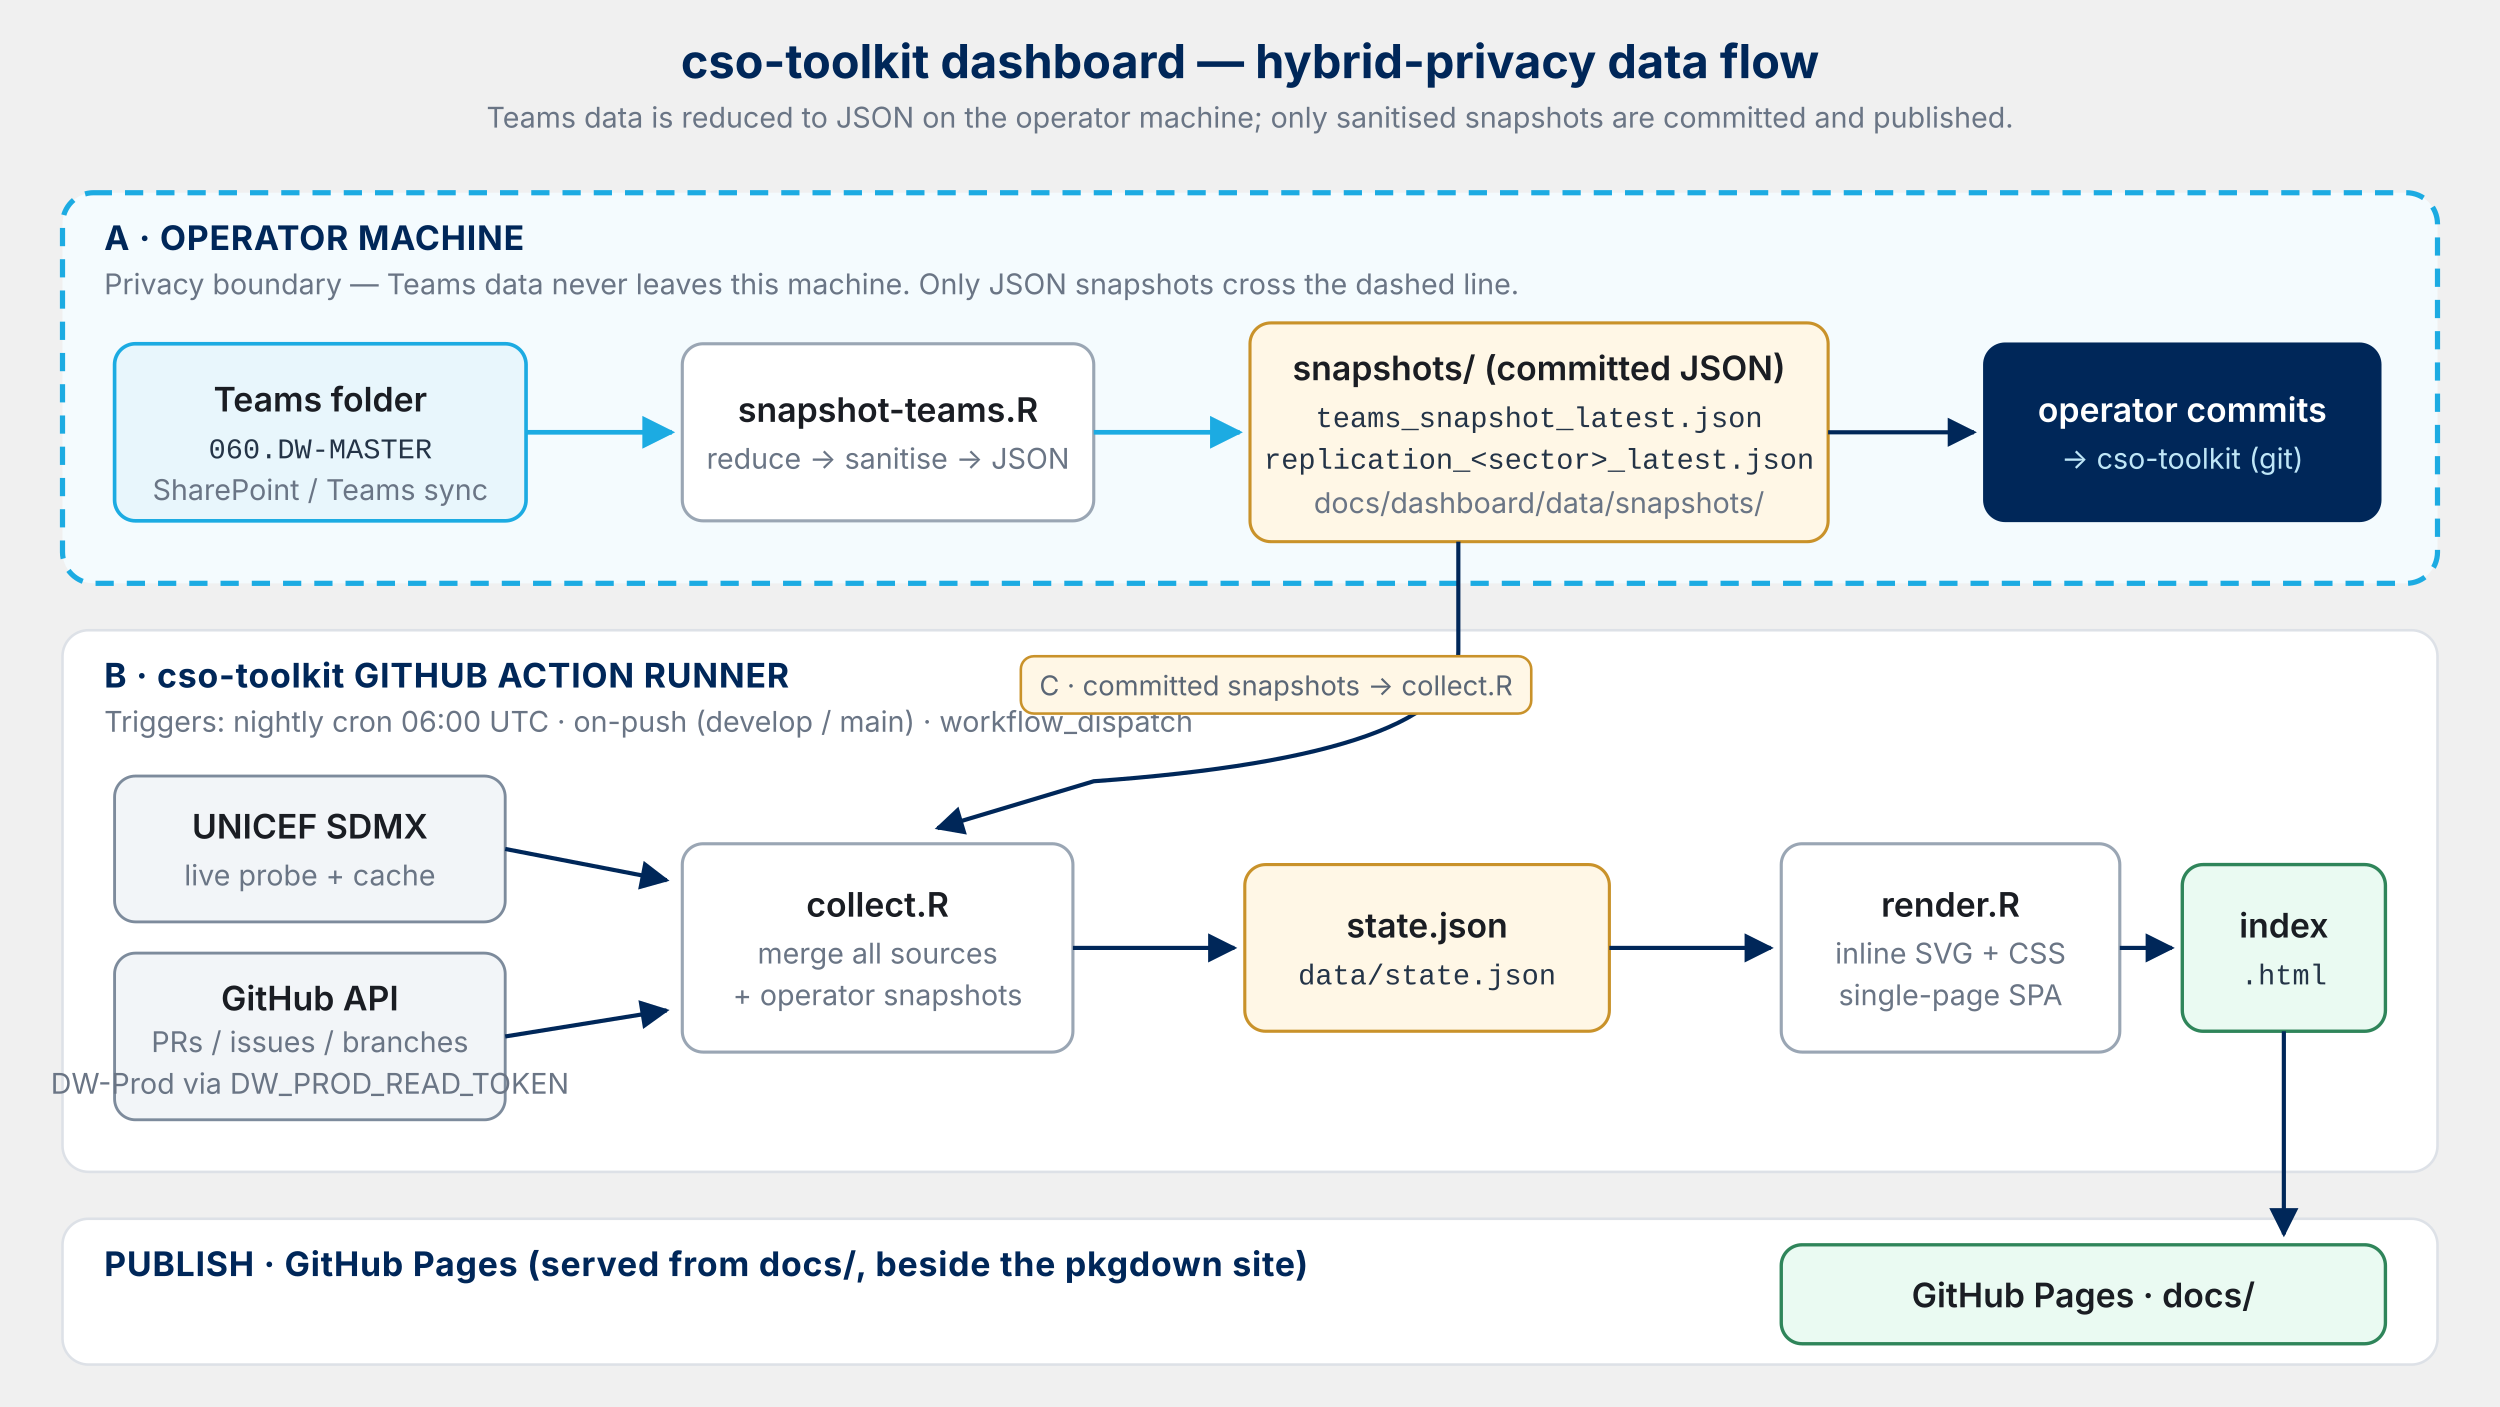
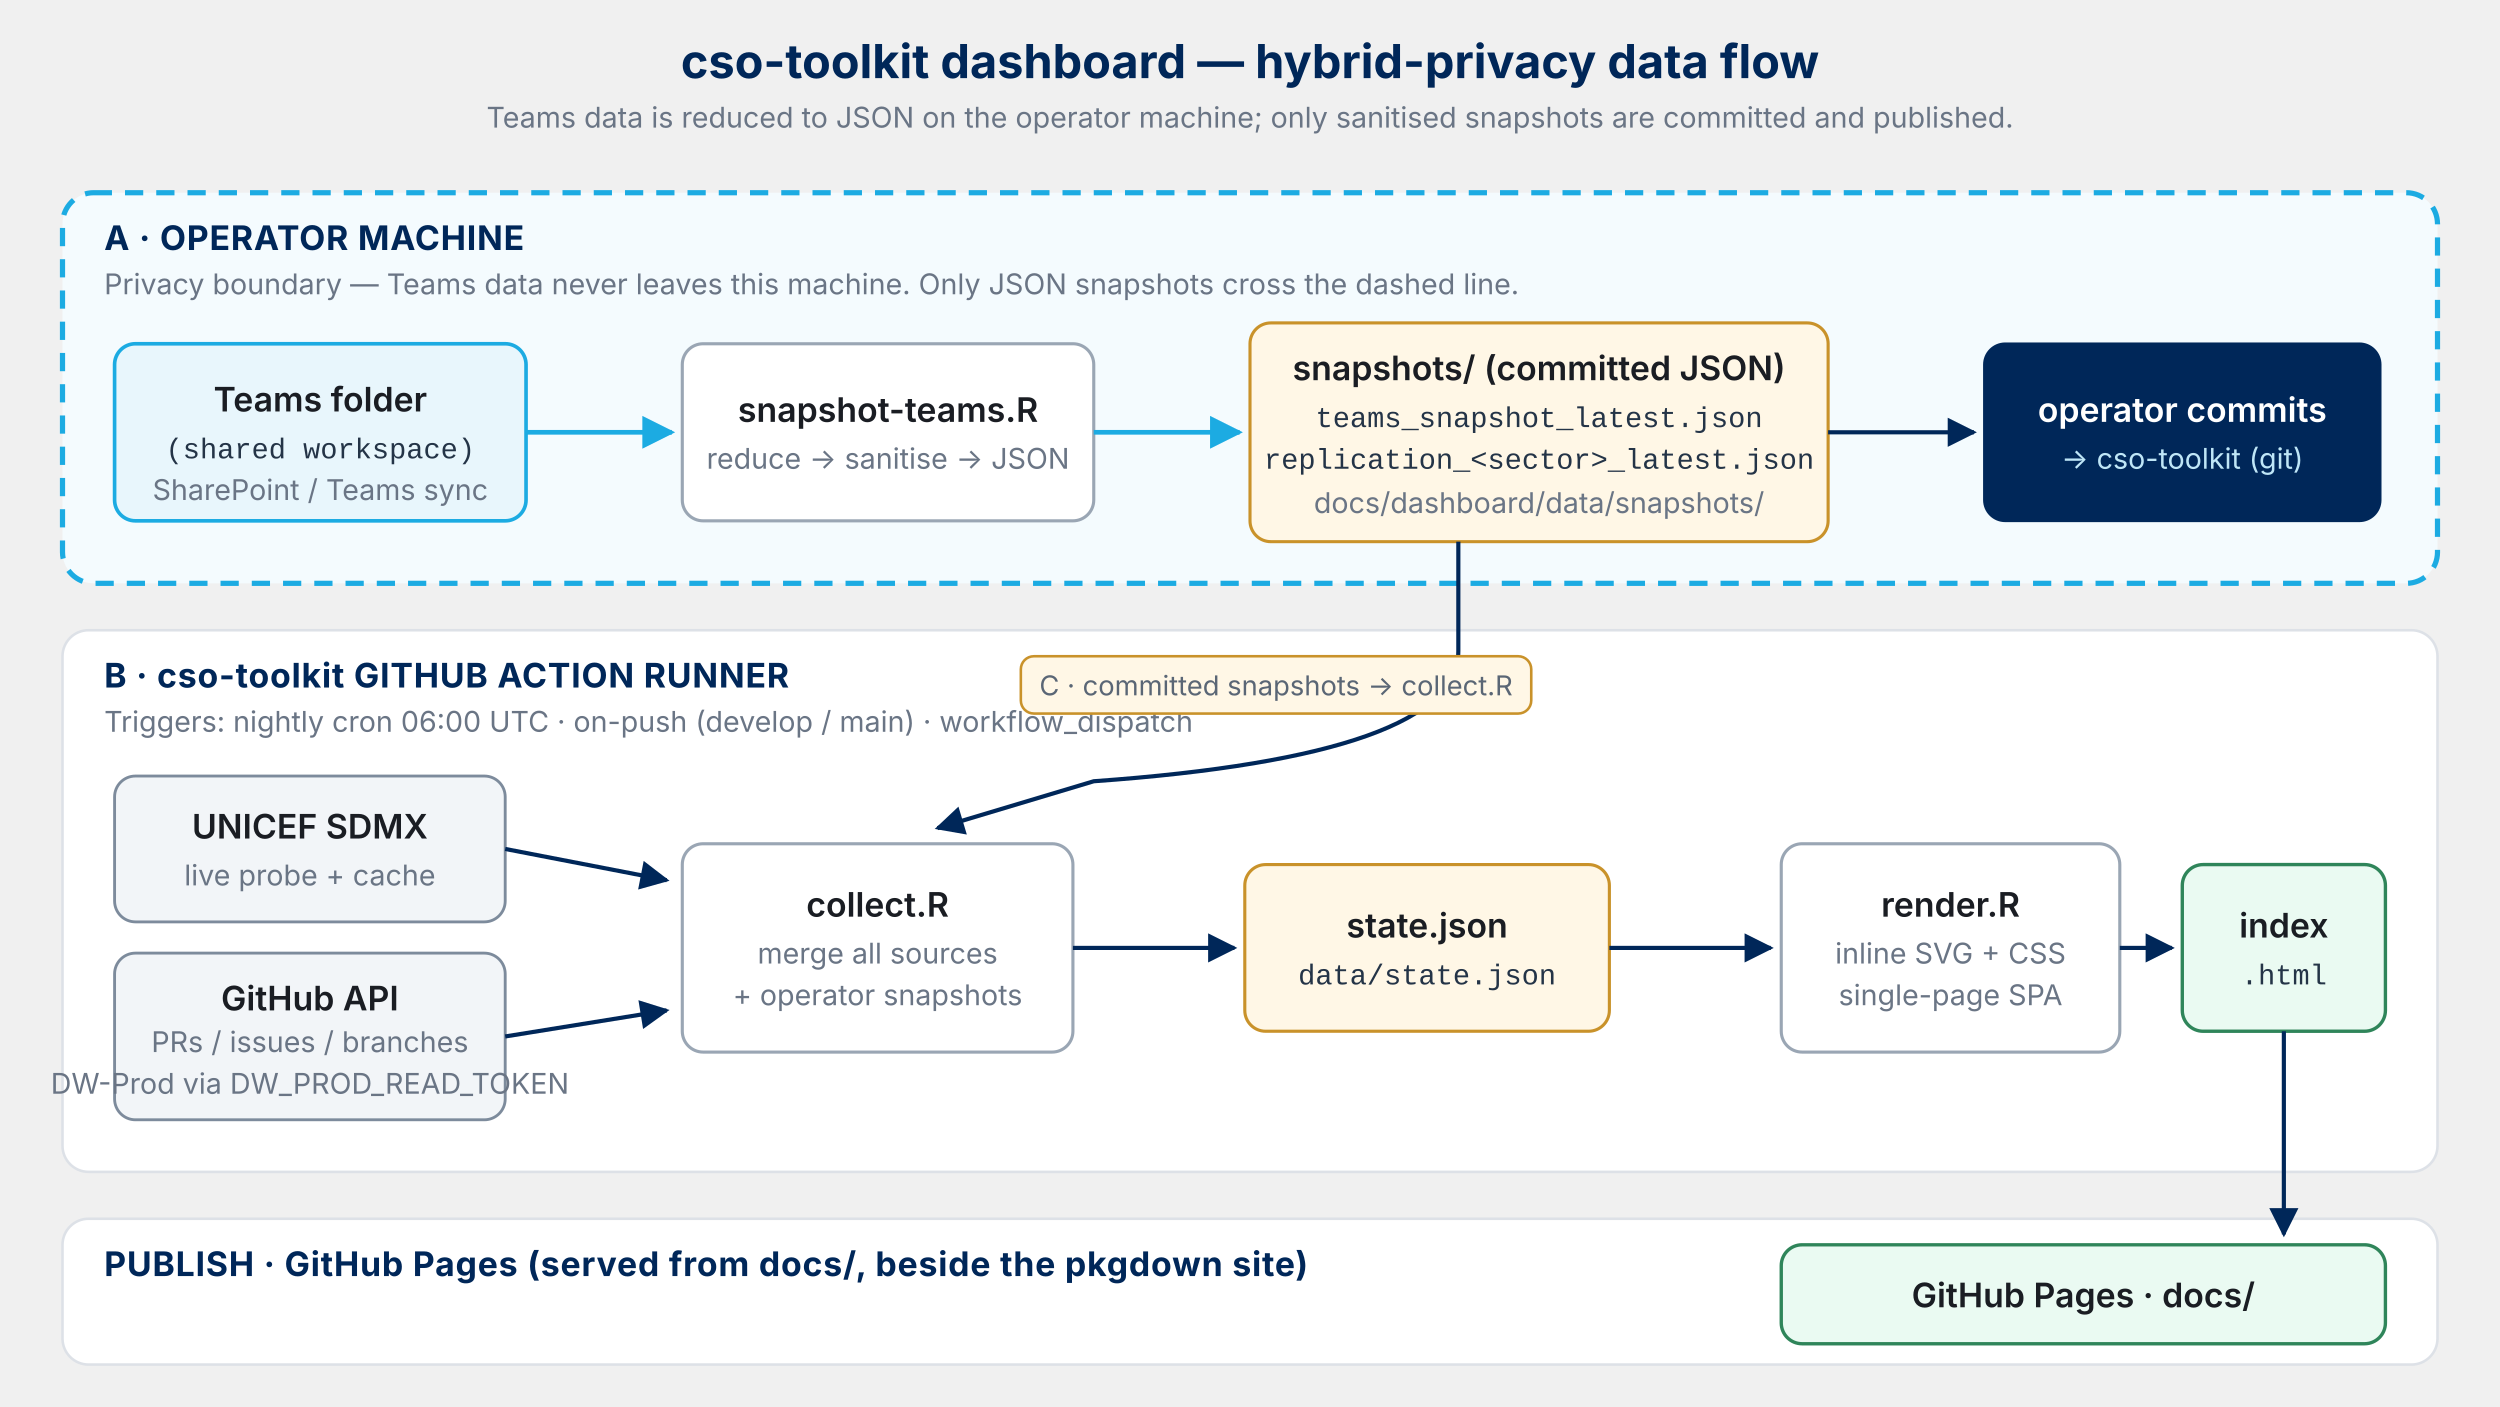
<svg xmlns="http://www.w3.org/2000/svg" viewBox="0 0 960 540" font-family="-apple-system, BlinkMacSystemFont, 'Segoe UI', system-ui, sans-serif" role="img" aria-labelledby="dfd-title dfd-desc">
  <defs>
    <marker id="dfd-arrow" viewBox="0 0 10 10" refX="9" refY="5" markerWidth="7" markerHeight="7" orient="auto-start-reverse">
      <path d="M0,0 L10,5 L0,10 z" fill="#002759" />
    </marker>
    <marker id="dfd-arrow-cyan" viewBox="0 0 10 10" refX="9" refY="5" markerWidth="7" markerHeight="7" orient="auto-start-reverse">
      <path d="M0,0 L10,5 L0,10 z" fill="#1CABE2" />
    </marker>
  </defs>
  <style>
    .lane    { fill:#ffffff; stroke:#dde1e7; stroke-width:1; rx:10; }
    .box     { fill:#ffffff; stroke:#9aa6b4; stroke-width:1.2; rx:8; }
    .box-cyan{ fill:#e8f6fc; stroke:#1CABE2; stroke-width:1.4; rx:8; }
    .box-navy{ fill:#002759; stroke:#002759; rx:8; }
    .box-src { fill:#f2f5f8; stroke:#7d8b9c; stroke-width:1.1; rx:8; }
    .box-data{ fill:#fff7e6; stroke:#c9922a; stroke-width:1.2; rx:8; }
    .box-out { fill:#eafaf2; stroke:#2f855a; stroke-width:1.3; rx:8; }
    .t       { font-size:13px; fill:#1a1d23; }
    .t-bold  { font-size:13px; fill:#1a1d23; font-weight:600; }
    .t-mono  { font-family:'SFMono-Regular', Consolas, 'Liberation Mono', monospace; font-size:11px; fill:#243447; }
    .t-white { font-size:13px; fill:#ffffff; font-weight:600; }
    .t-sub   { font-size:11px; fill:#6a7585; }
    .lane-h  { font-size:13px; font-weight:700; fill:#002759; letter-spacing:.3px; }
    .edge    { fill:none; stroke:#002759; stroke-width:1.6; marker-end:url(#dfd-arrow); }
    .edge-cyan{ fill:none; stroke:#1CABE2; stroke-width:1.8; marker-end:url(#dfd-arrow-cyan); }
    .edge-lbl{ font-size:10.5px; fill:#5a6675; }
  </style>
  <text x="480" y="30" text-anchor="middle" font-size="18" font-weight="700" fill="#002759">cso-toolkit dashboard — hybrid-privacy data flow</text>
  <text x="480" y="49" text-anchor="middle" class="t-sub">Teams data is reduced to JSON on the operator machine; only sanitised snapshots are committed and published.</text>
  <rect x="24" y="74" width="912" height="150" rx="12" fill="#f4fbfe" stroke="#1CABE2" stroke-width="2" stroke-dasharray="7 5" />
  <text x="40" y="96" class="lane-h">A · OPERATOR MACHINE</text>
  <text x="40" y="113" class="t-sub">Privacy boundary — Teams data never leaves this machine. Only JSON snapshots cross the dashed line.</text>
  <rect x="44" y="132" width="158" height="68" class="box-cyan" rx="8" />
  <text x="123" y="158" text-anchor="middle" class="t-bold">Teams folder</text>
-   <text x="123" y="176" text-anchor="middle" class="t-mono">060.DW-MASTER</text>
+   <text x="123" y="176" text-anchor="middle" class="t-mono">(shared workspace)</text>
  <text x="123" y="192" text-anchor="middle" class="t-sub">SharePoint / Teams sync</text>
  <rect x="262" y="132" width="158" height="68" class="box" rx="8" />
  <text x="341" y="162" text-anchor="middle" class="t-bold">snapshot-teams.R</text>
  <text x="341" y="180" text-anchor="middle" class="t-sub">reduce → sanitise → JSON</text>
  <rect x="480" y="124" width="222" height="84" class="box-data" rx="8" />
  <text x="591" y="146" text-anchor="middle" class="t-bold">snapshots/ (committed JSON)</text>
  <text x="591" y="164" text-anchor="middle" class="t-mono">teams_snapshot_latest.json</text>
  <text x="591" y="180" text-anchor="middle" class="t-mono">replication_&lt;sector&gt;_latest.json</text>
  <text x="591" y="197" text-anchor="middle" class="t-sub">docs/dashboard/data/snapshots/</text>
  <rect x="762" y="132" width="152" height="68" class="box-navy" rx="8" />
  <text x="838" y="162" text-anchor="middle" class="t-white">operator commits</text>
  <text x="838" y="180" text-anchor="middle" font-size="11" fill="#bfe6f7">→ cso-toolkit (git)</text>
  <path class="edge-cyan" d="M202,166 L258,166" />
  <path class="edge-cyan" d="M420,166 L476,166" />
  <path class="edge" d="M702,166 L758,166" />
  <rect x="24" y="242" width="912" height="208" rx="12" class="lane" />
  <text x="40" y="264" class="lane-h">B · cso-toolkit GITHUB ACTION RUNNER</text>
  <text x="40" y="281" class="t-sub">Triggers: nightly cron 06:00 UTC · on-push (develop / main) · workflow_dispatch</text>
  <rect x="44" y="298" width="150" height="56" class="box-src" rx="8" />
  <text x="119" y="322" text-anchor="middle" class="t-bold">UNICEF SDMX</text>
  <text x="119" y="340" text-anchor="middle" class="t-sub">live probe + cache</text>
  <rect x="44" y="366" width="150" height="64" class="box-src" rx="8" />
  <text x="119" y="388" text-anchor="middle" class="t-bold">GitHub API</text>
  <text x="119" y="404" text-anchor="middle" class="t-sub">PRs / issues / branches</text>
  <text x="119" y="420" text-anchor="middle" class="t-sub">DW-Prod via DW_PROD_READ_TOKEN</text>
  <rect x="262" y="324" width="150" height="80" class="box" rx="8" />
  <text x="337" y="352" text-anchor="middle" class="t-bold">collect.R</text>
  <text x="337" y="370" text-anchor="middle" class="t-sub">merge all sources</text>
  <text x="337" y="386" text-anchor="middle" class="t-sub">+ operator snapshots</text>
  <rect x="478" y="332" width="140" height="64" class="box-data" rx="8" />
  <text x="548" y="360" text-anchor="middle" class="t-bold">state.json</text>
  <text x="548" y="378" text-anchor="middle" class="t-mono">data/state.json</text>
  <rect x="684" y="324" width="130" height="80" class="box" rx="8" />
  <text x="749" y="352" text-anchor="middle" class="t-bold">render.R</text>
  <text x="749" y="370" text-anchor="middle" class="t-sub">inline SVG + CSS</text>
  <text x="749" y="386" text-anchor="middle" class="t-sub">single-page SPA</text>
  <rect x="838" y="332" width="78" height="64" class="box-out" rx="8" />
  <text x="877" y="360" text-anchor="middle" class="t-bold">index</text>
  <text x="877" y="378" text-anchor="middle" class="t-mono">.html</text>
  <path class="edge" d="M194,326 L256,338" />
  <path class="edge" d="M194,398 L256,388" />
  <path class="edge" d="M412,364 L474,364" />
  <path class="edge" d="M618,364 L680,364" />
  <path class="edge" d="M814,364 L834,364" />
  <path class="edge" d="M560,208 L560,250 Q560,290 420,300 L360,318" />
  <rect x="392" y="252" width="196" height="22" rx="5" fill="#fff7e6" stroke="#c9922a" stroke-width="1" />
  <text x="490" y="267" text-anchor="middle" class="edge-lbl">C · committed snapshots → collect.R</text>
  <rect x="24" y="468" width="912" height="56" rx="12" class="lane" />
  <text x="40" y="490" class="lane-h">PUBLISH · GitHub Pages (served from docs/, beside the pkgdown site)</text>
  <rect x="684" y="478" width="232" height="38" class="box-out" rx="8" />
  <text x="800" y="502" text-anchor="middle" class="t-bold">GitHub Pages · docs/</text>
  <path class="edge" d="M877,396 L877,474" />
</svg>
